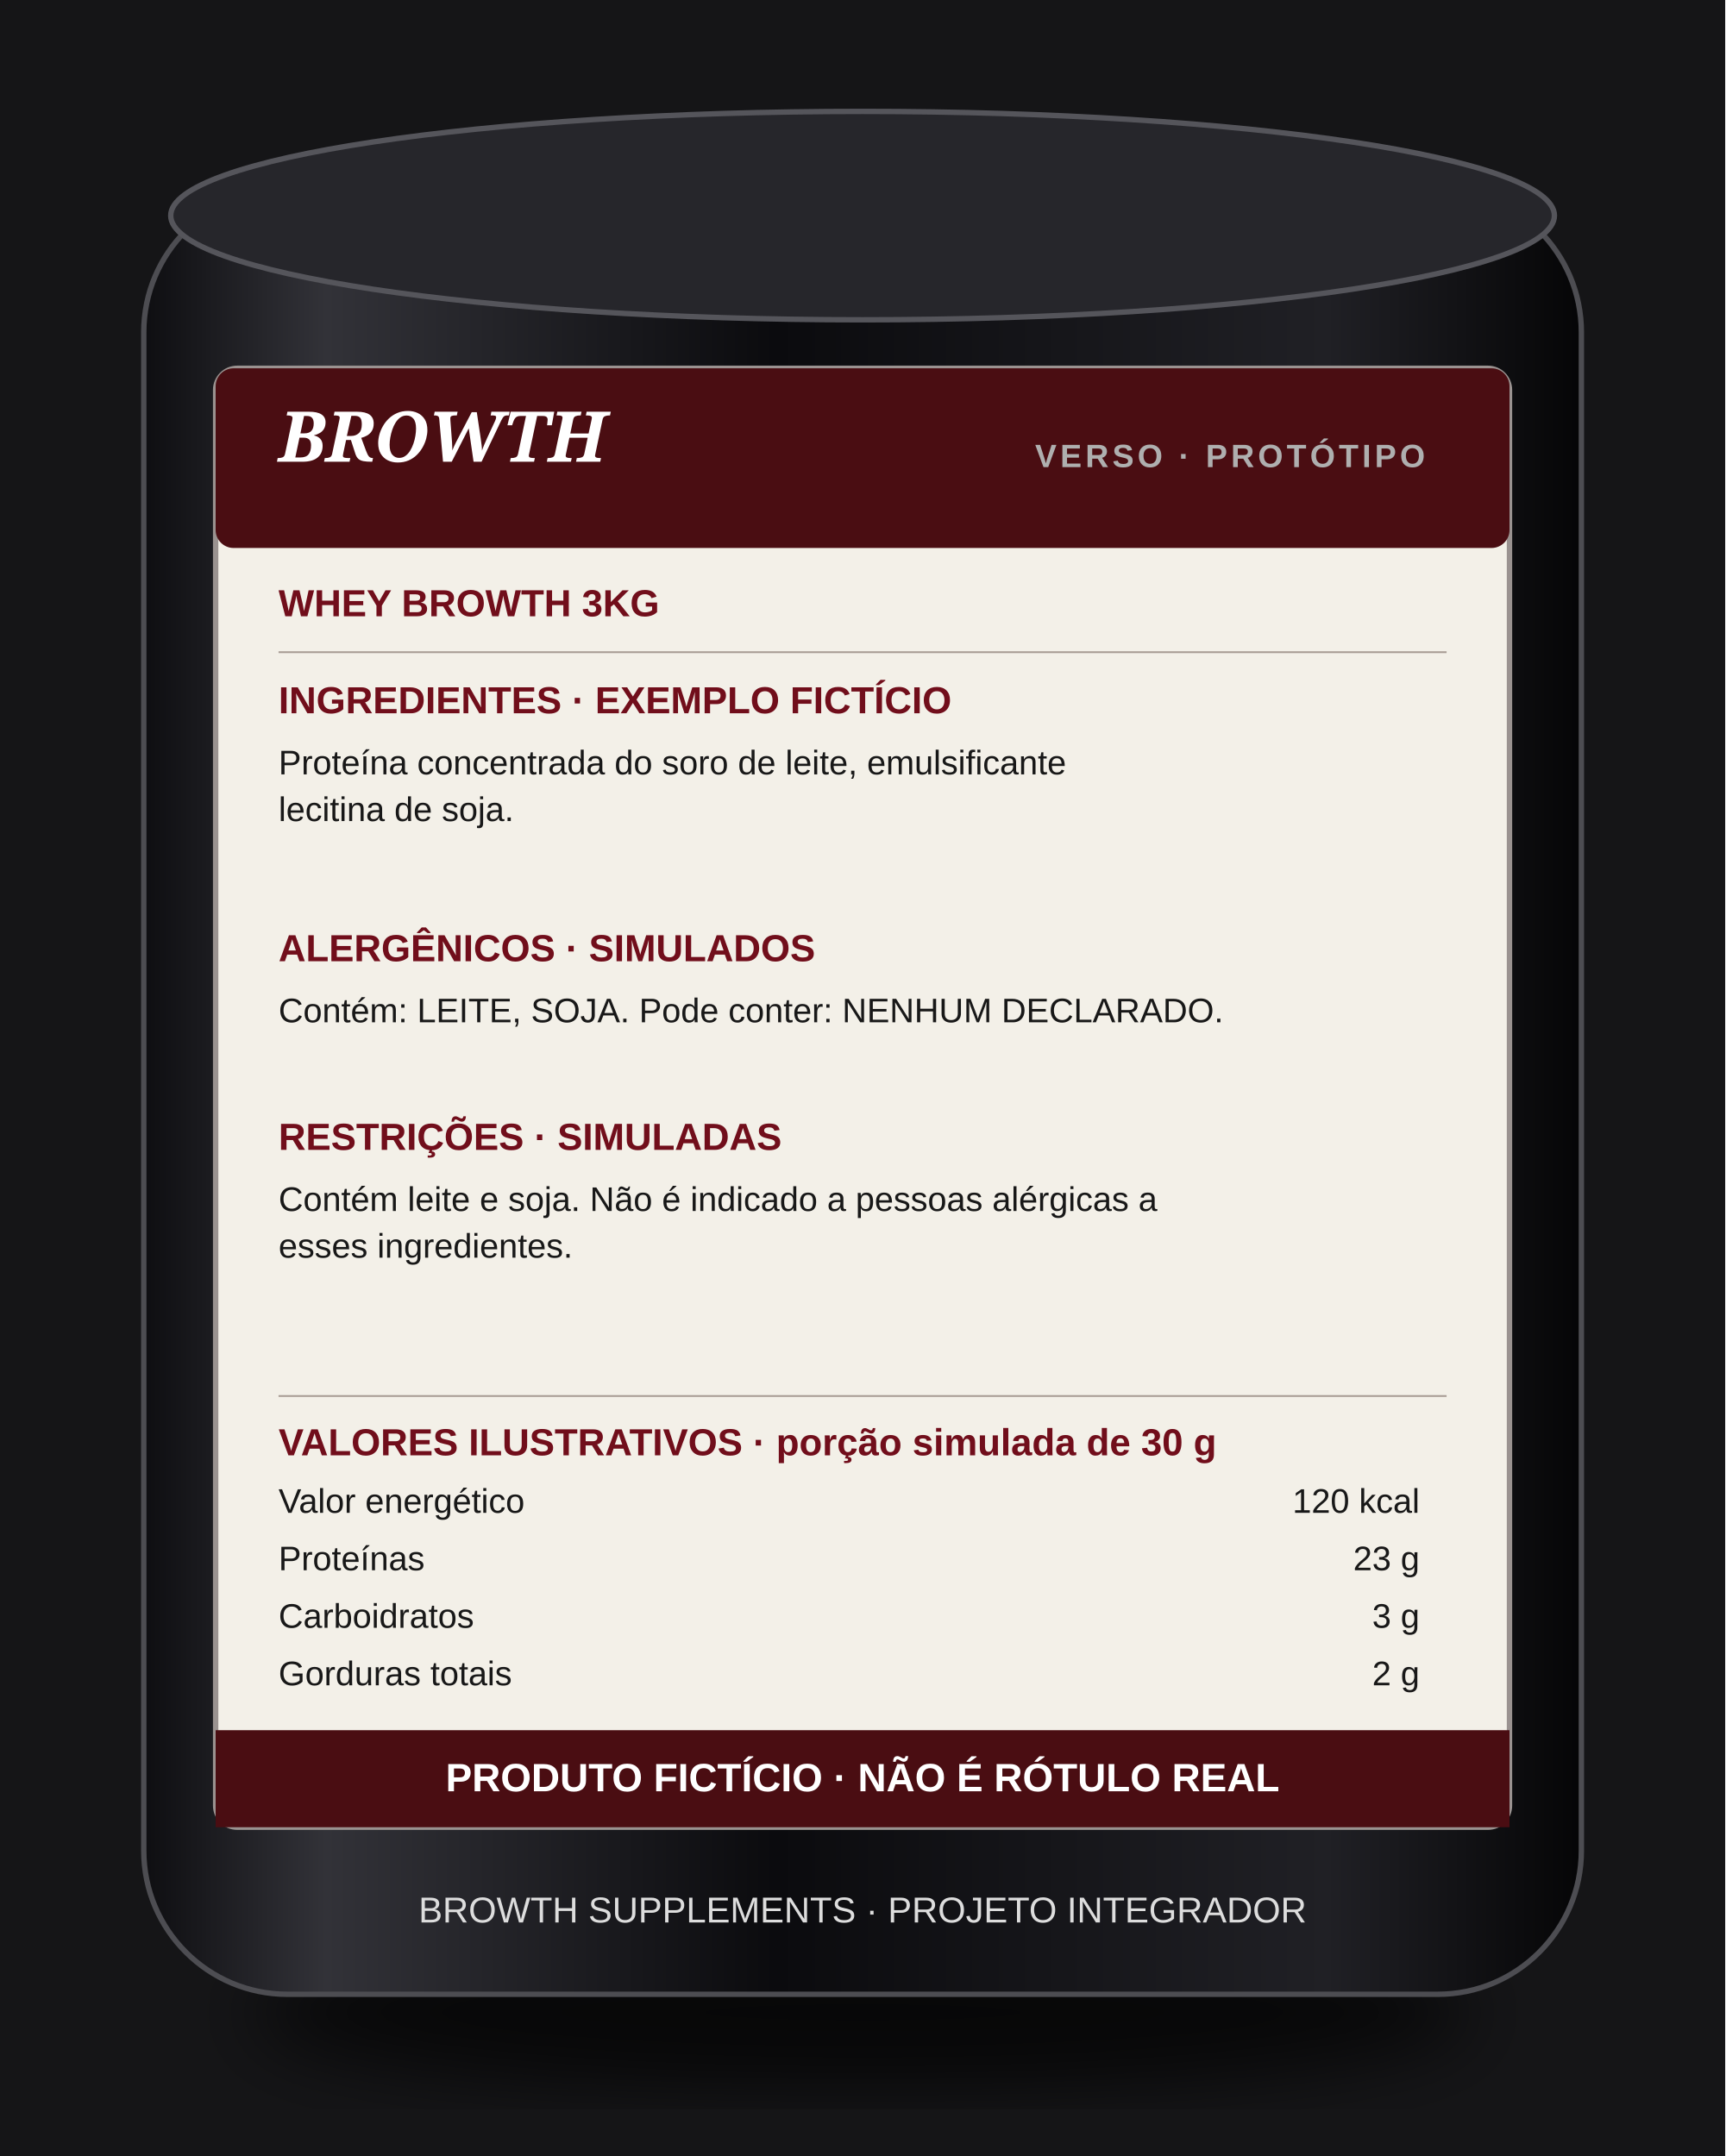
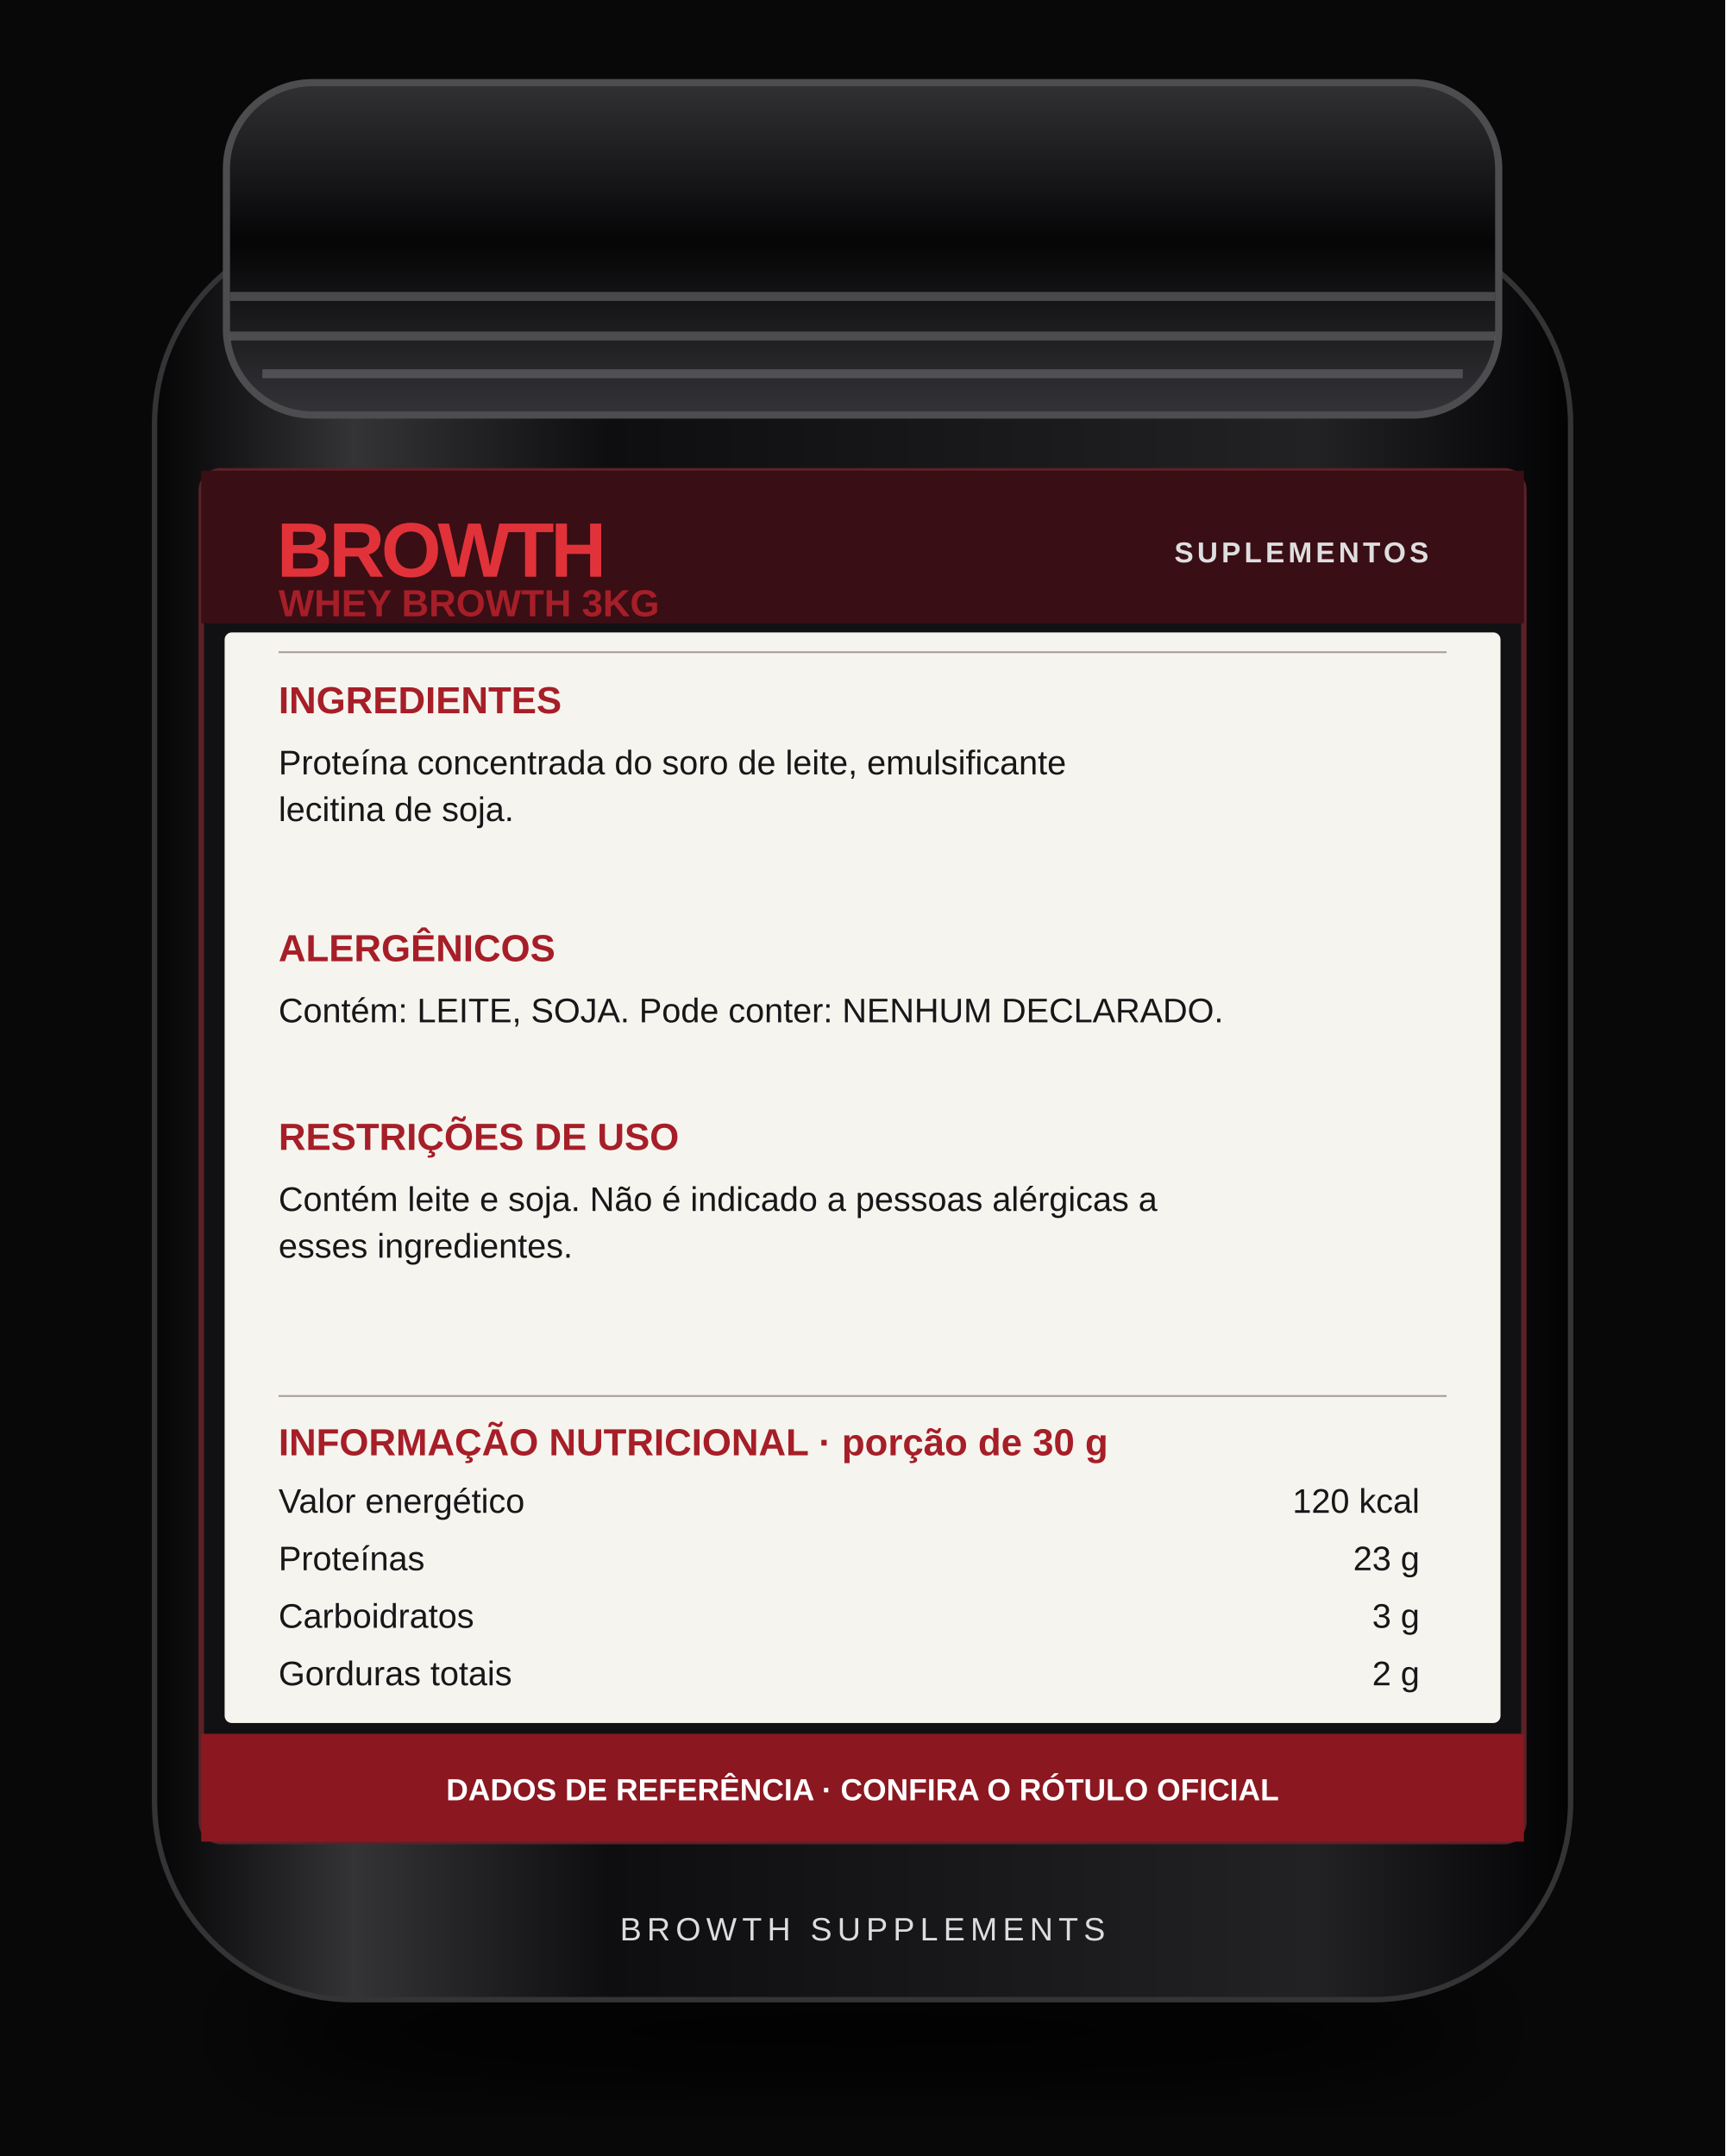
<svg xmlns="http://www.w3.org/2000/svg" width="960" height="1200" viewBox="0 0 960 1200" role="img" aria-label="Mockup ilustrativo do verso de WHEY BROWTH 3KG">
  <defs>
    <linearGradient id="tub">
-       <stop stop-color="#0d0d10" />
-       <stop offset=".13" stop-color="#323238" />
-       <stop offset=".44" stop-color="#0b0b0e" />
-       <stop offset=".82" stop-color="#202025" />
-       <stop offset="1" stop-color="#050506" />
+       <stop stop-color="#050506" />
+       <stop offset=".14" stop-color="#343437" />
+       <stop offset=".32" stop-color="#0e0e10" />
+       <stop offset=".82" stop-color="#222225" />
+       <stop offset="1" stop-color="#030304" />
+     </linearGradient>
+     <linearGradient id="lid" x2="0" y2="1">
+       <stop stop-color="#313134" />
+       <stop offset=".48" stop-color="#050506" />
+       <stop offset="1" stop-color="#343438" />
    </linearGradient>
    <filter id="shadow">
-       <feGaussianBlur stdDeviation="20" />
+       <feGaussianBlur stdDeviation="26" />
    </filter>
  </defs>
-   <style>.body{font-family:Arial,sans-serif;fill:#181818}.head{font:700 21px Arial,sans-serif;fill:#710e1b}.meta{font:700 18px Arial,sans-serif;letter-spacing:2px;fill:#afafaf}</style>
-   <rect width="960" height="1200" fill="#151517" />
-   <ellipse cx="480" cy="1120" rx="340" ry="45" fill="#000" opacity=".65" filter="url(#shadow)" />
-   <rect x="80" y="105" width="800" height="1005" rx="80" fill="url(#tub)" stroke="#4d4d52" stroke-width="3" />
-   <ellipse cx="480" cy="120" rx="385" ry="58" fill="#26262b" stroke="#55555b" stroke-width="3" />
-   <rect x="120" y="205" width="720" height="812" rx="12" fill="#f3f0e8" stroke="#9a9290" stroke-width="3" />
-   <rect x="120" y="205" width="720" height="100" rx="10" fill="#4a0d12" />
-   <text x="155" y="257" fill="#fff" font-family="Georgia,serif" font-size="39" font-style="italic" font-weight="bold">BROWTH</text>
-   <text x="793" y="260" class="meta" text-anchor="end">VERSO · PROTÓTIPO</text>
+   <style>.body{font-family:Arial,sans-serif;fill:#171719}.head{font:700 21px Arial,sans-serif;fill:#a61e28}.meta{font:700 16px Arial,sans-serif;letter-spacing:2px;fill:#dedee0}</style>
+   <rect width="960" height="1200" fill="#080809" />
+   <ellipse cx="480" cy="1130" rx="350" ry="40" fill="#000" opacity=".8" filter="url(#shadow)" />
+   <rect x="86" y="126" width="788" height="987" rx="110" fill="url(#tub)" stroke="#343436" stroke-width="3" />
+   <rect x="126" y="46" width="708" height="185" rx="48" fill="url(#lid)" stroke="#4d4d50" stroke-width="4" />
+   <path d="M128 165h704M128 187h704M146 208h668" stroke="#66666a" stroke-opacity=".65" stroke-width="5" />
+   <rect x="112" y="262" width="736" height="763" rx="11" fill="#111113" stroke="#5a2227" stroke-width="3" />
+   <path d="M112 262h736v85H112z" fill="#390e14" />
+   <text x="154" y="321" fill="#e1323a" font-family="Arial,sans-serif" font-size="43" font-weight="900" letter-spacing="-2">BROWTH</text>
+   <text x="795" y="313" class="meta" text-anchor="end">SUPLEMENTOS</text>
+   <rect x="125" y="352" width="710" height="607" rx="4" fill="#f6f4ee" />
  <text x="155" y="343" class="head" font-size="27">WHEY BROWTH 3KG</text>
  <line x1="155" y1="363" x2="805" y2="363" stroke="#a89d95" />
-   <text x="155" y="397" class="head">INGREDIENTES · EXEMPLO FICTÍCIO</text>
+   <text x="155" y="397" class="head">INGREDIENTES</text>
  <text x="155" y="431" class="body" font-size="19">Proteína concentrada do soro de leite, emulsificante</text>
  <text x="155" y="457" class="body" font-size="19">lecitina de soja.</text>
-   <text x="155" y="535" class="head">ALERGÊNICOS · SIMULADOS</text>
+   <text x="155" y="535" class="head">ALERGÊNICOS</text>
  <text x="155" y="569" class="body" font-size="19">Contém: LEITE, SOJA. Pode conter: NENHUM DECLARADO.</text>
-   <text x="155" y="640" class="head">RESTRIÇÕES · SIMULADAS</text>
+   <text x="155" y="640" class="head">RESTRIÇÕES DE USO</text>
  <text x="155" y="674" class="body" font-size="19">Contém leite e soja. Não é indicado a pessoas alérgicas a</text>
  <text x="155" y="700" class="body" font-size="19">esses ingredientes.</text>
  <line x1="155" y1="777" x2="805" y2="777" stroke="#a89d95" />
-   <text x="155" y="810" class="head">VALORES ILUSTRATIVOS · porção simulada de 30 g</text>
+   <text x="155" y="810" class="head">INFORMAÇÃO NUTRICIONAL · porção de 30 g</text>
  <text x="155" y="842" class="body" font-size="19">Valor energético</text>
  <text x="790" y="842" class="body" text-anchor="end" font-size="19">120 kcal</text>
  <text x="155" y="874" class="body" font-size="19">Proteínas</text>
  <text x="790" y="874" class="body" text-anchor="end" font-size="19">23 g</text>
  <text x="155" y="906" class="body" font-size="19">Carboidratos</text>
  <text x="790" y="906" class="body" text-anchor="end" font-size="19">3 g</text>
  <text x="155" y="938" class="body" font-size="19">Gorduras totais</text>
  <text x="790" y="938" class="body" text-anchor="end" font-size="19">2 g</text>
-   <rect x="120" y="963" width="720" height="54" fill="#4a0d12" />
-   <text x="480" y="997" fill="#fff" text-anchor="middle" font-family="Arial,sans-serif" font-size="22" font-weight="bold">PRODUTO FICTÍCIO · NÃO É RÓTULO REAL</text>
-   <text x="480" y="1070" fill="#ddd" text-anchor="middle" font-family="Arial,sans-serif" font-size="20">BROWTH SUPPLEMENTS · PROJETO INTEGRADOR</text>
+   <rect x="112" y="965" width="736" height="60" fill="#8b1720" />
+   <text x="480" y="1002" fill="#fff" text-anchor="middle" font-family="Arial,sans-serif" font-size="17" font-weight="bold">DADOS DE REFERÊNCIA · CONFIRA O RÓTULO OFICIAL</text>
+   <text x="480" y="1080" fill="#ddd" text-anchor="middle" font-family="Arial,sans-serif" font-size="18" letter-spacing="3">BROWTH SUPPLEMENTS</text>
</svg>
